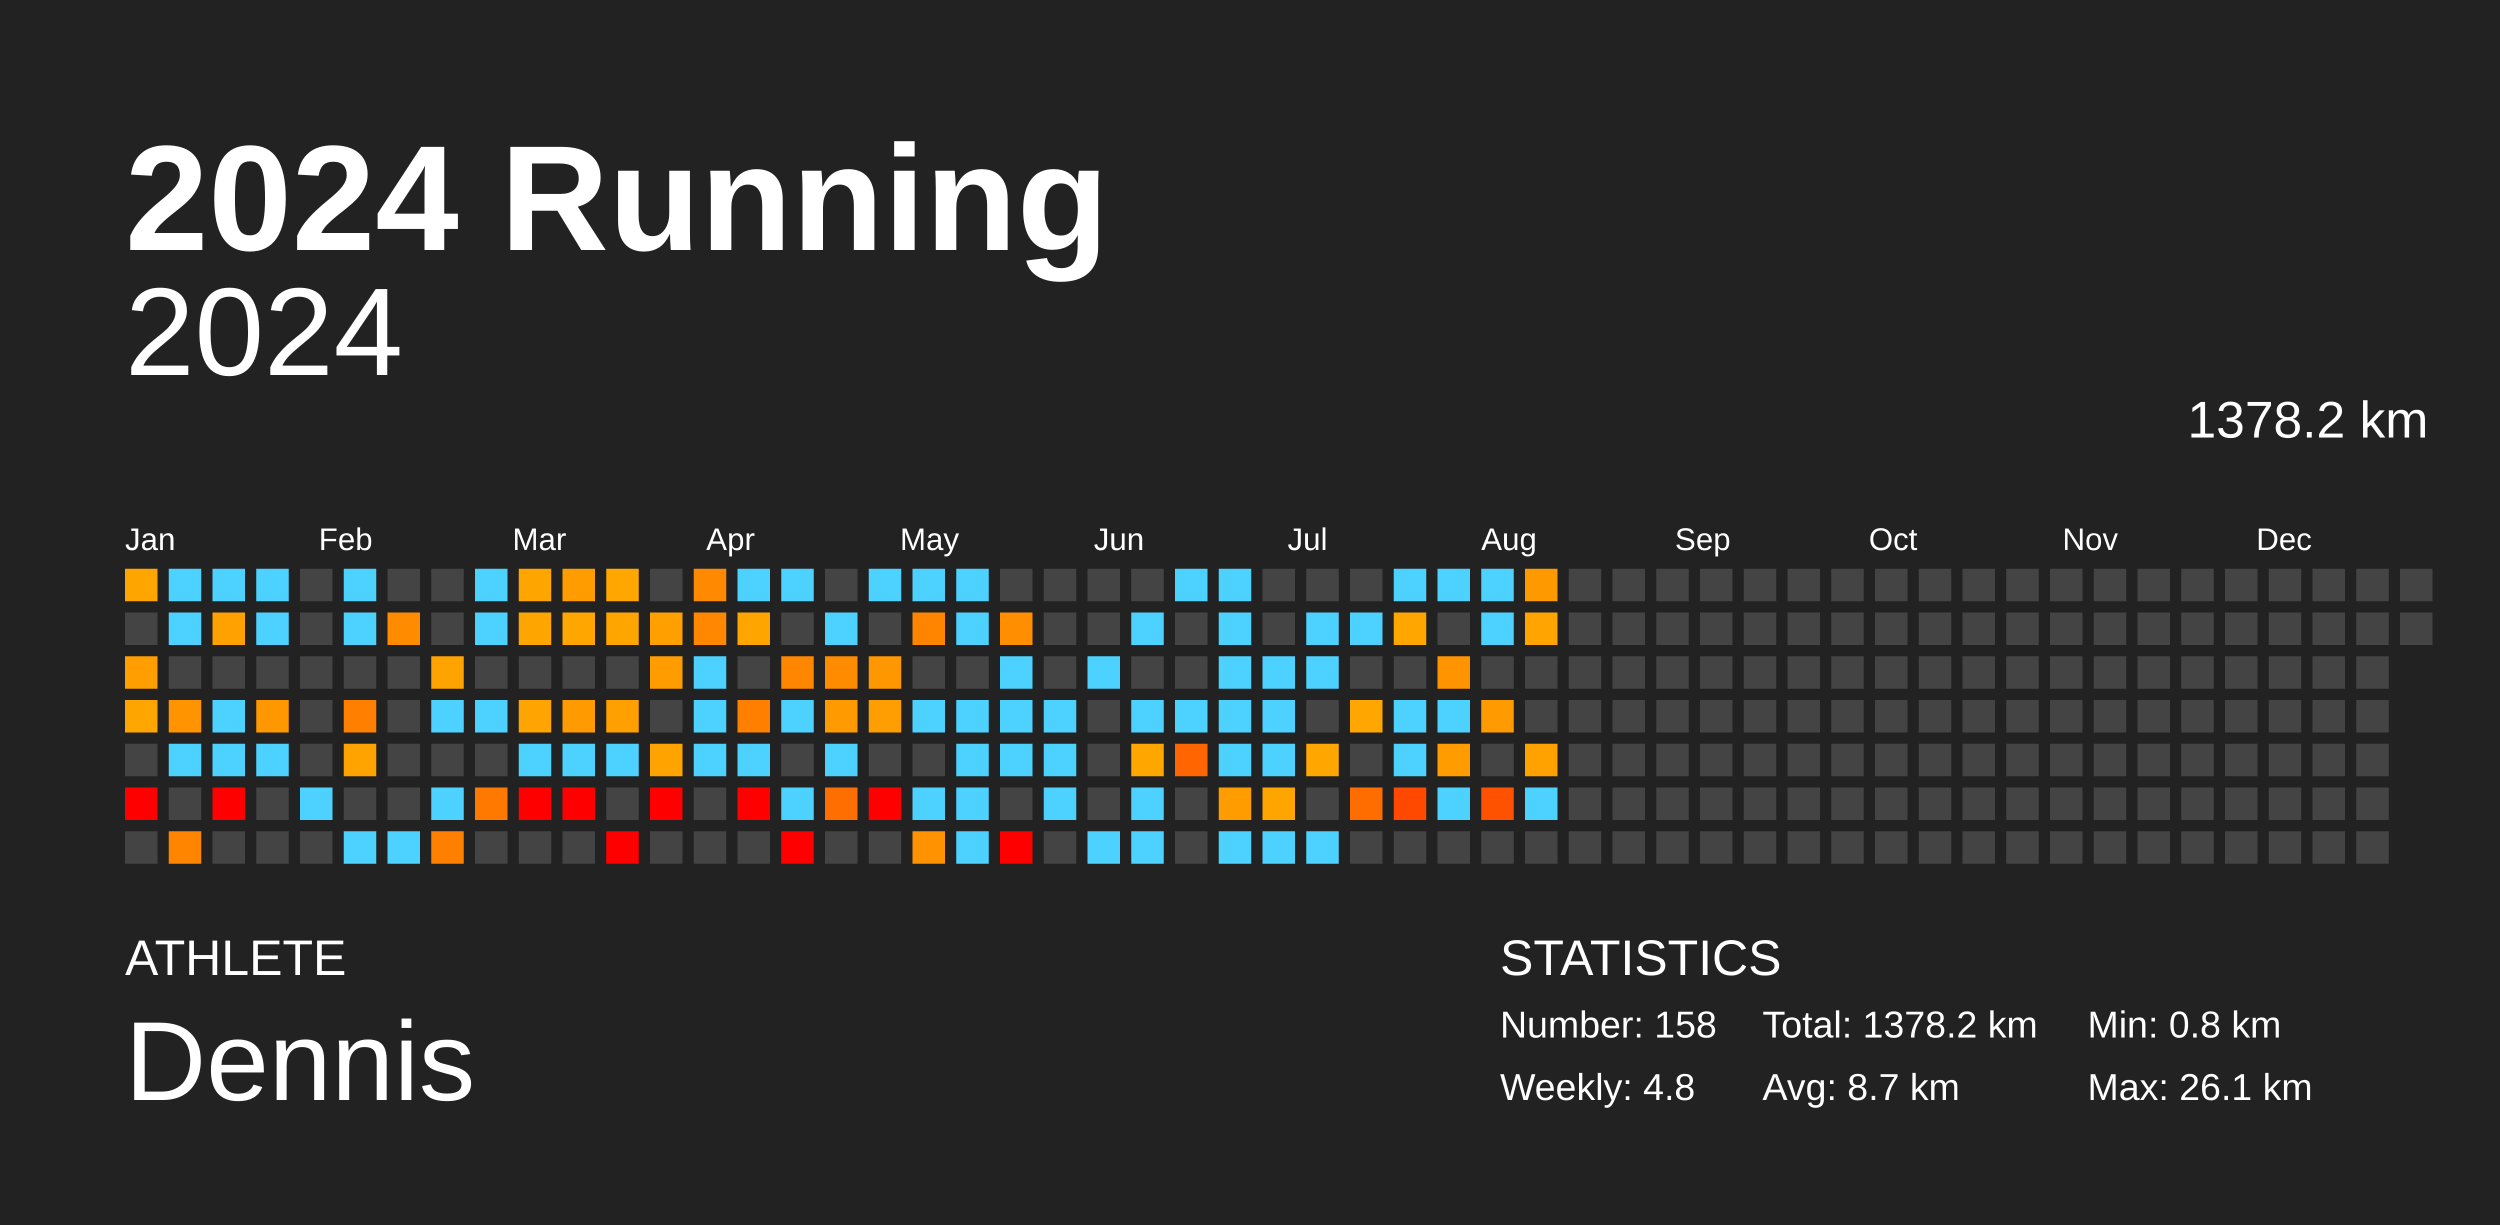
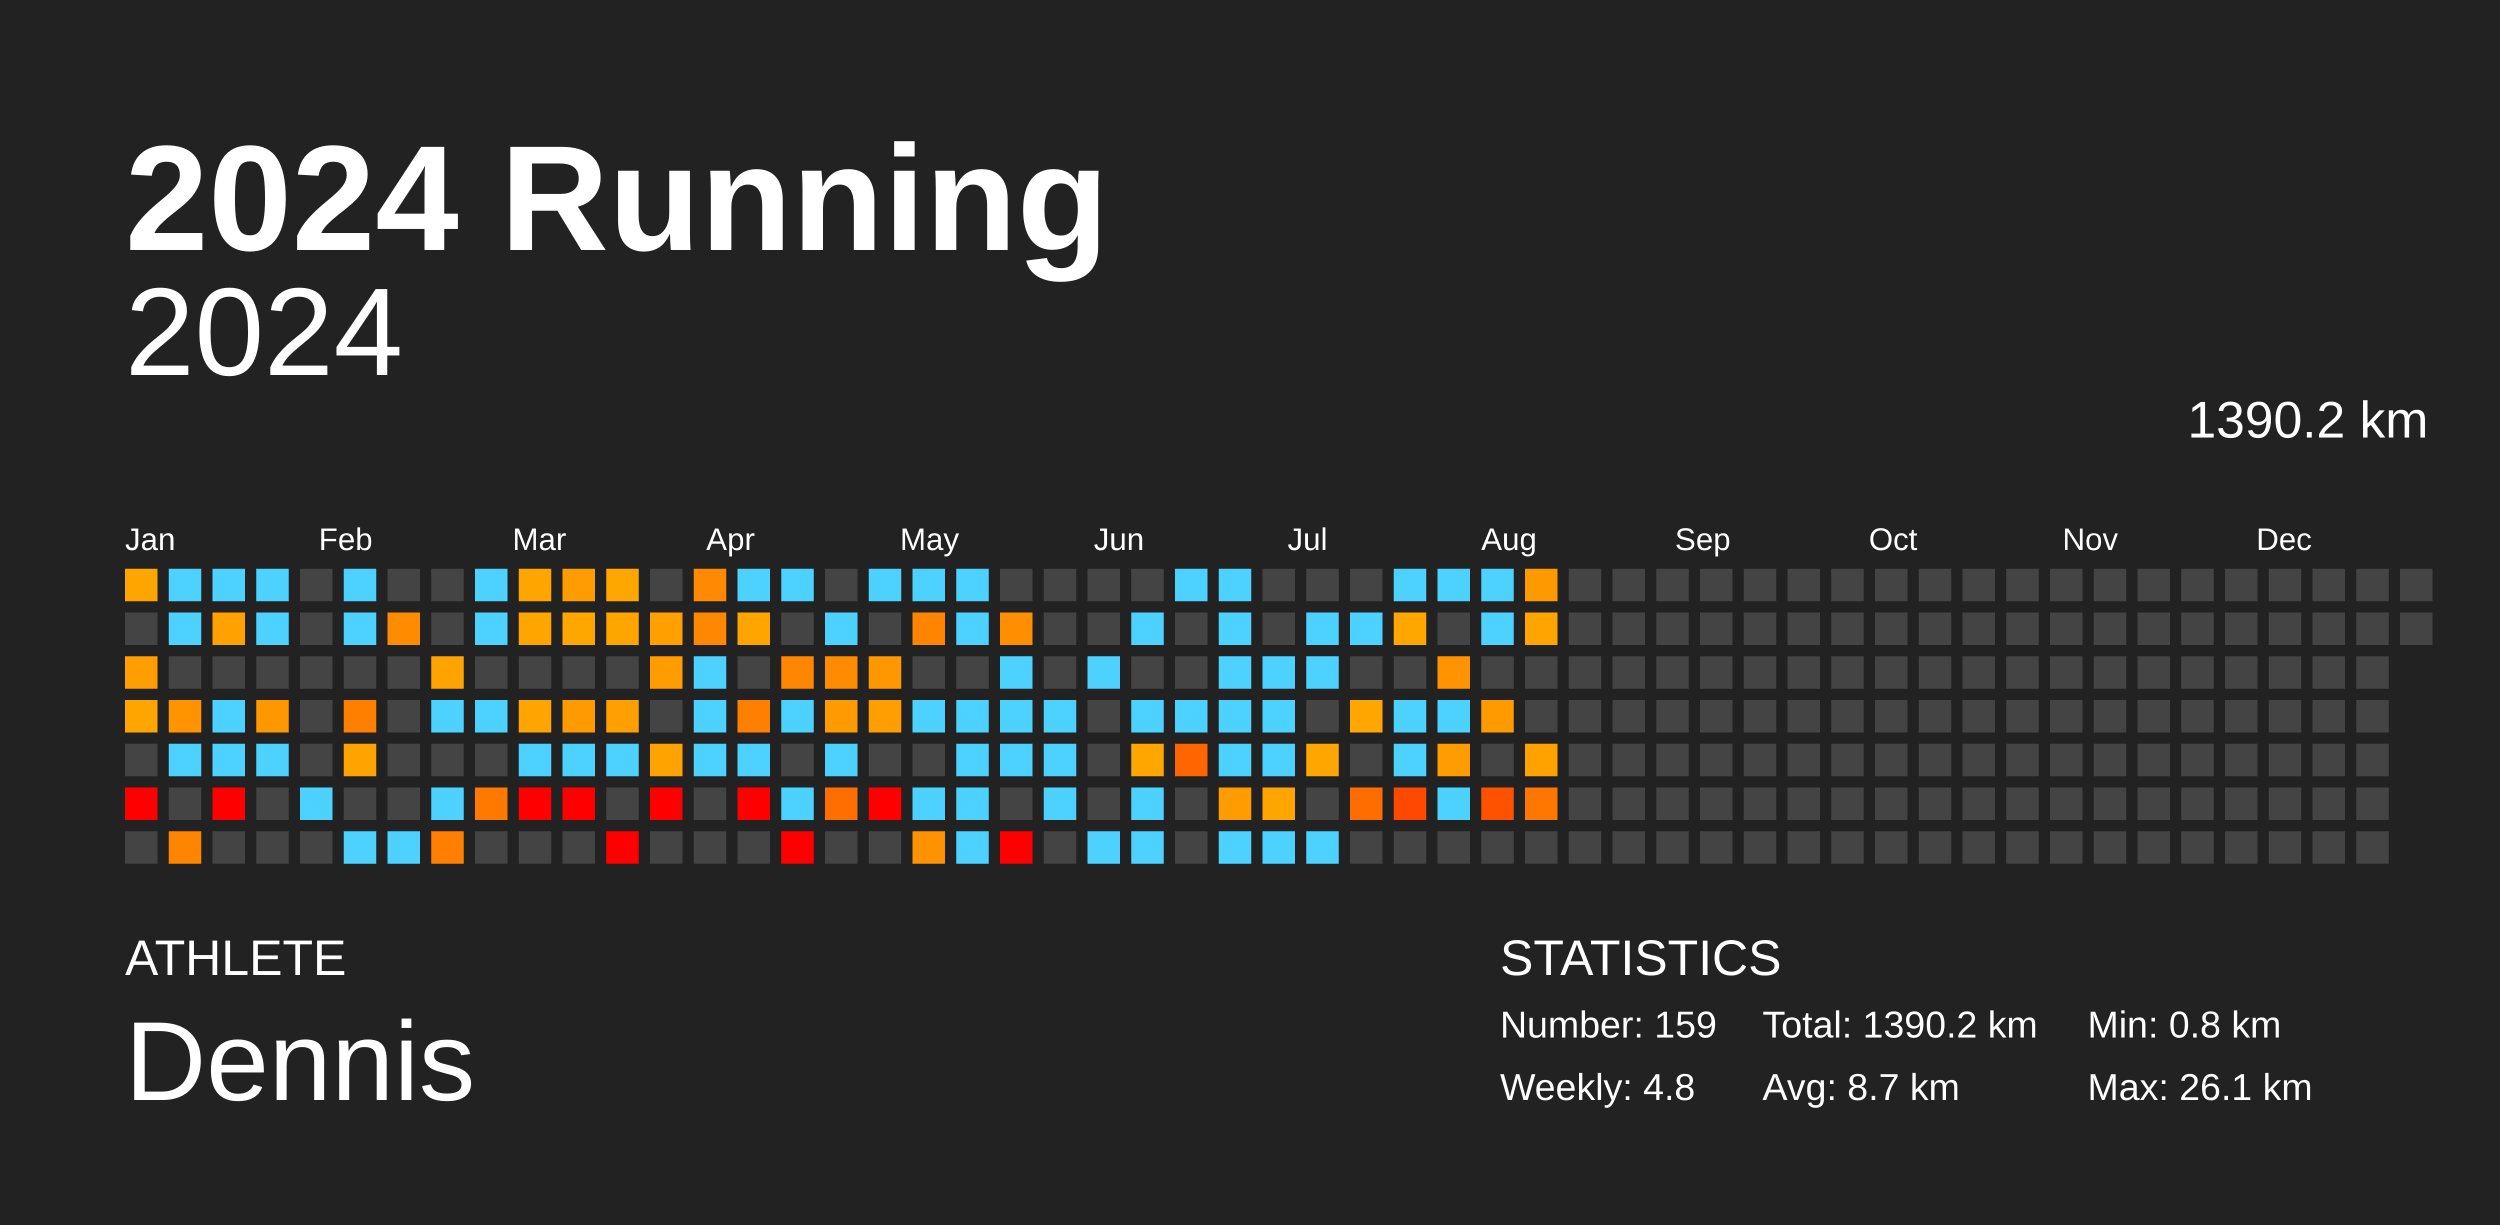
<svg xmlns="http://www.w3.org/2000/svg" baseProfile="full" height="98mm" version="1.1" viewBox="0,0,200,98" width="200mm">
  <defs />
  <rect fill="#222222" height="98" width="200" x="0" y="0" />
  <text fill="#FFFFFF" style="font-size:12px; font-family:Arial; font-weight:bold;" x="10" y="20">2024 Running</text>
  <text fill="#FFFFFF" style="font-size:4px; font-family:Arial" x="10" y="78">ATHLETE</text>
  <text fill="#FFFFFF" style="font-size:9px; font-family:Arial" x="10" y="88">Dennis</text>
  <text fill="#FFFFFF" style="font-size:4px; font-family:Arial" x="120" y="78">STATISTICS</text>
-   <text fill="#FFFFFF" style="font-size:3px; font-family:Arial" x="120" y="83">Number: 158</text>
+   <text fill="#FFFFFF" style="font-size:3px; font-family:Arial" x="120" y="83">Number: 159</text>
  <text fill="#FFFFFF" style="font-size:3px; font-family:Arial" x="120" y="88">Weekly: 4.8</text>
-   <text fill="#FFFFFF" style="font-size:3px; font-family:Arial" x="141" y="83">Total: 1378.2 km</text>
+   <text fill="#FFFFFF" style="font-size:3px; font-family:Arial" x="141" y="83">Total: 1390.2 km</text>
  <text fill="#FFFFFF" style="font-size:3px; font-family:Arial" x="141" y="88">Avg: 8.7 km</text>
  <text fill="#FFFFFF" style="font-size:3px; font-family:Arial" x="167" y="83">Min: 0.8 km</text>
  <text fill="#FFFFFF" style="font-size:3px; font-family:Arial" x="167" y="88">Max: 26.1 km</text>
  <text alignment-baseline="hanging" fill="#FFFFFF" style="font-size:10.0px; font-family:Arial;" x="10" y="30">2024</text>
-   <text alignment-baseline="hanging" fill="#FFFFFF" style="font-size:4.125px; font-family:Arial;" x="175" y="35">1378.2 km</text>
+   <text alignment-baseline="hanging" fill="#FFFFFF" style="font-size:4.125px; font-family:Arial;" x="175" y="35">1390.2 km</text>
  <text fill="#FFFFFF" style="font-size:2.5px; font-family:Arial" x="10.0" y="44">Jan</text>
  <text fill="#FFFFFF" style="font-size:2.5px; font-family:Arial" x="25.5" y="44">Feb</text>
  <text fill="#FFFFFF" style="font-size:2.5px; font-family:Arial" x="41.0" y="44">Mar</text>
  <text fill="#FFFFFF" style="font-size:2.5px; font-family:Arial" x="56.5" y="44">Apr</text>
  <text fill="#FFFFFF" style="font-size:2.5px; font-family:Arial" x="72.0" y="44">May</text>
  <text fill="#FFFFFF" style="font-size:2.5px; font-family:Arial" x="87.5" y="44">Jun</text>
  <text fill="#FFFFFF" style="font-size:2.5px; font-family:Arial" x="103.0" y="44">Jul</text>
  <text fill="#FFFFFF" style="font-size:2.5px; font-family:Arial" x="118.5" y="44">Aug</text>
  <text fill="#FFFFFF" style="font-size:2.5px; font-family:Arial" x="134.0" y="44">Sep</text>
  <text fill="#FFFFFF" style="font-size:2.5px; font-family:Arial" x="149.5" y="44">Oct</text>
  <text fill="#FFFFFF" style="font-size:2.5px; font-family:Arial" x="165.0" y="44">Nov</text>
  <text fill="#FFFFFF" style="font-size:2.5px; font-family:Arial" x="180.5" y="44">Dec</text>
  <rect fill="#ffa500" height="2.6" width="2.6" x="10.0" y="45.5" />
  <rect fill="#444444" height="2.6" width="2.6" x="10.0" y="49.0" />
  <rect fill="#ff9e00" height="2.6" width="2.6" x="10.0" y="52.5" />
  <rect fill="#ffa500" height="2.6" width="2.6" x="10.0" y="56.0" />
  <rect fill="#444444" height="2.6" width="2.6" x="10.0" y="59.5" />
  <rect fill="red" height="2.6" width="2.6" x="10.0" y="63.0" />
  <rect fill="#444444" height="2.6" width="2.6" x="10.0" y="66.5" />
  <rect fill="#4dd2ff" height="2.6" width="2.6" x="13.5" y="45.5" />
  <rect fill="#4dd2ff" height="2.6" width="2.6" x="13.5" y="49.0" />
  <rect fill="#444444" height="2.6" width="2.6" x="13.5" y="52.5" />
  <rect fill="#ff9400" height="2.6" width="2.6" x="13.5" y="56.0" />
  <rect fill="#4dd2ff" height="2.6" width="2.6" x="13.5" y="59.5" />
  <rect fill="#444444" height="2.6" width="2.6" x="13.5" y="63.0" />
  <rect fill="#ff8500" height="2.6" width="2.6" x="13.5" y="66.5" />
  <rect fill="#4dd2ff" height="2.6" width="2.6" x="17.0" y="45.5" />
  <rect fill="#ffa100" height="2.6" width="2.6" x="17.0" y="49.0" />
  <rect fill="#444444" height="2.6" width="2.6" x="17.0" y="52.5" />
  <rect fill="#4dd2ff" height="2.6" width="2.6" x="17.0" y="56.0" />
  <rect fill="#4dd2ff" height="2.6" width="2.6" x="17.0" y="59.5" />
  <rect fill="red" height="2.6" width="2.6" x="17.0" y="63.0" />
  <rect fill="#444444" height="2.6" width="2.6" x="17.0" y="66.5" />
  <rect fill="#4dd2ff" height="2.6" width="2.6" x="20.5" y="45.5" />
  <rect fill="#4dd2ff" height="2.6" width="2.6" x="20.5" y="49.0" />
  <rect fill="#444444" height="2.6" width="2.6" x="20.5" y="52.5" />
  <rect fill="#ff9800" height="2.6" width="2.6" x="20.5" y="56.0" />
  <rect fill="#4dd2ff" height="2.6" width="2.6" x="20.5" y="59.5" />
  <rect fill="#444444" height="2.6" width="2.6" x="20.5" y="63.0" />
  <rect fill="#444444" height="2.6" width="2.6" x="20.5" y="66.5" />
  <rect fill="#444444" height="2.6" width="2.6" x="24.0" y="45.5" />
  <rect fill="#444444" height="2.6" width="2.6" x="24.0" y="49.0" />
  <rect fill="#444444" height="2.6" width="2.6" x="24.0" y="52.5" />
  <rect fill="#444444" height="2.6" width="2.6" x="24.0" y="56.0" />
  <rect fill="#444444" height="2.6" width="2.6" x="24.0" y="59.5" />
  <rect fill="#4dd2ff" height="2.6" width="2.6" x="24.0" y="63.0" />
  <rect fill="#444444" height="2.6" width="2.6" x="24.0" y="66.5" />
  <rect fill="#4dd2ff" height="2.6" width="2.6" x="27.5" y="45.5" />
  <rect fill="#4dd2ff" height="2.6" width="2.6" x="27.5" y="49.0" />
  <rect fill="#444444" height="2.6" width="2.6" x="27.5" y="52.5" />
  <rect fill="#ff8000" height="2.6" width="2.6" x="27.5" y="56.0" />
  <rect fill="#ffa300" height="2.6" width="2.6" x="27.5" y="59.5" />
  <rect fill="#444444" height="2.6" width="2.6" x="27.5" y="63.0" />
  <rect fill="#4dd2ff" height="2.6" width="2.6" x="27.5" y="66.5" />
  <rect fill="#444444" height="2.6" width="2.6" x="31.0" y="45.5" />
  <rect fill="#ff8b00" height="2.6" width="2.6" x="31.0" y="49.0" />
  <rect fill="#444444" height="2.6" width="2.6" x="31.0" y="52.5" />
  <rect fill="#444444" height="2.6" width="2.6" x="31.0" y="56.0" />
  <rect fill="#444444" height="2.6" width="2.6" x="31.0" y="59.5" />
  <rect fill="#444444" height="2.6" width="2.6" x="31.0" y="63.0" />
  <rect fill="#4dd2ff" height="2.6" width="2.6" x="31.0" y="66.5" />
  <rect fill="#444444" height="2.6" width="2.6" x="34.5" y="45.5" />
  <rect fill="#444444" height="2.6" width="2.6" x="34.5" y="49.0" />
  <rect fill="#ffa300" height="2.6" width="2.6" x="34.5" y="52.5" />
  <rect fill="#4dd2ff" height="2.6" width="2.6" x="34.5" y="56.0" />
  <rect fill="#444444" height="2.6" width="2.6" x="34.5" y="59.5" />
  <rect fill="#4dd2ff" height="2.6" width="2.6" x="34.5" y="63.0" />
  <rect fill="#ff7f00" height="2.6" width="2.6" x="34.5" y="66.5" />
  <rect fill="#4dd2ff" height="2.6" width="2.6" x="38.0" y="45.5" />
  <rect fill="#4dd2ff" height="2.6" width="2.6" x="38.0" y="49.0" />
  <rect fill="#444444" height="2.6" width="2.6" x="38.0" y="52.5" />
  <rect fill="#4dd2ff" height="2.6" width="2.6" x="38.0" y="56.0" />
  <rect fill="#444444" height="2.6" width="2.6" x="38.0" y="59.5" />
  <rect fill="#ff7800" height="2.6" width="2.6" x="38.0" y="63.0" />
  <rect fill="#444444" height="2.6" width="2.6" x="38.0" y="66.5" />
  <rect fill="#ffa500" height="2.6" width="2.6" x="41.5" y="45.5" />
  <rect fill="#ffa500" height="2.6" width="2.6" x="41.5" y="49.0" />
  <rect fill="#444444" height="2.6" width="2.6" x="41.5" y="52.5" />
  <rect fill="#ffa400" height="2.6" width="2.6" x="41.5" y="56.0" />
  <rect fill="#4dd2ff" height="2.6" width="2.6" x="41.5" y="59.5" />
  <rect fill="red" height="2.6" width="2.6" x="41.5" y="63.0" />
  <rect fill="#444444" height="2.6" width="2.6" x="41.5" y="66.5" />
  <rect fill="#ff9d00" height="2.6" width="2.6" x="45.0" y="45.5" />
  <rect fill="#ffa600" height="2.6" width="2.6" x="45.0" y="49.0" />
  <rect fill="#444444" height="2.6" width="2.6" x="45.0" y="52.5" />
  <rect fill="#ff9b00" height="2.6" width="2.6" x="45.0" y="56.0" />
  <rect fill="#4dd2ff" height="2.6" width="2.6" x="45.0" y="59.5" />
  <rect fill="red" height="2.6" width="2.6" x="45.0" y="63.0" />
  <rect fill="#444444" height="2.6" width="2.6" x="45.0" y="66.5" />
  <rect fill="#ffa600" height="2.6" width="2.6" x="48.5" y="45.5" />
  <rect fill="#ffa500" height="2.6" width="2.6" x="48.5" y="49.0" />
  <rect fill="#444444" height="2.6" width="2.6" x="48.5" y="52.5" />
  <rect fill="#ffa000" height="2.6" width="2.6" x="48.5" y="56.0" />
  <rect fill="#4dd2ff" height="2.6" width="2.6" x="48.5" y="59.5" />
  <rect fill="#444444" height="2.6" width="2.6" x="48.5" y="63.0" />
  <rect fill="red" height="2.6" width="2.6" x="48.5" y="66.5" />
  <rect fill="#444444" height="2.6" width="2.6" x="52.0" y="45.5" />
  <rect fill="#ff9f00" height="2.6" width="2.6" x="52.0" y="49.0" />
  <rect fill="#ff9d00" height="2.6" width="2.6" x="52.0" y="52.5" />
  <rect fill="#444444" height="2.6" width="2.6" x="52.0" y="56.0" />
  <rect fill="#ffa300" height="2.6" width="2.6" x="52.0" y="59.5" />
  <rect fill="red" height="2.6" width="2.6" x="52.0" y="63.0" />
  <rect fill="#444444" height="2.6" width="2.6" x="52.0" y="66.5" />
  <rect fill="#ff8900" height="2.6" width="2.6" x="55.5" y="45.5" />
  <rect fill="#ff8800" height="2.6" width="2.6" x="55.5" y="49.0" />
  <rect fill="#4dd2ff" height="2.6" width="2.6" x="55.5" y="52.5" />
  <rect fill="#4dd2ff" height="2.6" width="2.6" x="55.5" y="56.0" />
  <rect fill="#4dd2ff" height="2.6" width="2.6" x="55.5" y="59.5" />
  <rect fill="#444444" height="2.6" width="2.6" x="55.5" y="63.0" />
  <rect fill="#444444" height="2.6" width="2.6" x="55.5" y="66.5" />
  <rect fill="#4dd2ff" height="2.6" width="2.6" x="59.0" y="45.5" />
  <rect fill="#ffa500" height="2.6" width="2.6" x="59.0" y="49.0" />
  <rect fill="#444444" height="2.6" width="2.6" x="59.0" y="52.5" />
  <rect fill="#ff7f00" height="2.6" width="2.6" x="59.0" y="56.0" />
  <rect fill="#4dd2ff" height="2.6" width="2.6" x="59.0" y="59.5" />
  <rect fill="red" height="2.6" width="2.6" x="59.0" y="63.0" />
  <rect fill="#444444" height="2.6" width="2.6" x="59.0" y="66.5" />
  <rect fill="#4dd2ff" height="2.6" width="2.6" x="62.5" y="45.5" />
  <rect fill="#444444" height="2.6" width="2.6" x="62.5" y="49.0" />
  <rect fill="#ff8600" height="2.6" width="2.6" x="62.5" y="52.5" />
  <rect fill="#4dd2ff" height="2.6" width="2.6" x="62.5" y="56.0" />
  <rect fill="#444444" height="2.6" width="2.6" x="62.5" y="59.5" />
  <rect fill="#4dd2ff" height="2.6" width="2.6" x="62.5" y="63.0" />
  <rect fill="red" height="2.6" width="2.6" x="62.5" y="66.5" />
  <rect fill="#444444" height="2.6" width="2.6" x="66.0" y="45.5" />
  <rect fill="#4dd2ff" height="2.6" width="2.6" x="66.0" y="49.0" />
  <rect fill="#ff8b00" height="2.6" width="2.6" x="66.0" y="52.5" />
  <rect fill="#ff9b00" height="2.6" width="2.6" x="66.0" y="56.0" />
  <rect fill="#4dd2ff" height="2.6" width="2.6" x="66.0" y="59.5" />
  <rect fill="#ff6e00" height="2.6" width="2.6" x="66.0" y="63.0" />
  <rect fill="#444444" height="2.6" width="2.6" x="66.0" y="66.5" />
  <rect fill="#4dd2ff" height="2.6" width="2.6" x="69.5" y="45.5" />
  <rect fill="#444444" height="2.6" width="2.6" x="69.5" y="49.0" />
  <rect fill="#ff9800" height="2.6" width="2.6" x="69.5" y="52.5" />
  <rect fill="#ff9e00" height="2.6" width="2.6" x="69.5" y="56.0" />
  <rect fill="#444444" height="2.6" width="2.6" x="69.5" y="59.5" />
  <rect fill="red" height="2.6" width="2.6" x="69.5" y="63.0" />
  <rect fill="#444444" height="2.6" width="2.6" x="69.5" y="66.5" />
  <rect fill="#4dd2ff" height="2.6" width="2.6" x="73.0" y="45.5" />
  <rect fill="#ff8500" height="2.6" width="2.6" x="73.0" y="49.0" />
  <rect fill="#444444" height="2.6" width="2.6" x="73.0" y="52.5" />
  <rect fill="#4dd2ff" height="2.6" width="2.6" x="73.0" y="56.0" />
  <rect fill="#444444" height="2.6" width="2.6" x="73.0" y="59.5" />
  <rect fill="#4dd2ff" height="2.6" width="2.6" x="73.0" y="63.0" />
  <rect fill="#ff9200" height="2.6" width="2.6" x="73.0" y="66.5" />
  <rect fill="#4dd2ff" height="2.6" width="2.6" x="76.5" y="45.5" />
  <rect fill="#4dd2ff" height="2.6" width="2.6" x="76.5" y="49.0" />
  <rect fill="#444444" height="2.6" width="2.6" x="76.5" y="52.5" />
  <rect fill="#4dd2ff" height="2.6" width="2.6" x="76.5" y="56.0" />
  <rect fill="#4dd2ff" height="2.6" width="2.6" x="76.5" y="59.5" />
  <rect fill="#4dd2ff" height="2.6" width="2.6" x="76.5" y="63.0" />
  <rect fill="#4dd2ff" height="2.6" width="2.6" x="76.5" y="66.5" />
  <rect fill="#444444" height="2.6" width="2.6" x="80.0" y="45.5" />
  <rect fill="#ff8e00" height="2.6" width="2.6" x="80.0" y="49.0" />
  <rect fill="#4dd2ff" height="2.6" width="2.6" x="80.0" y="52.5" />
  <rect fill="#4dd2ff" height="2.6" width="2.6" x="80.0" y="56.0" />
  <rect fill="#4dd2ff" height="2.6" width="2.6" x="80.0" y="59.5" />
  <rect fill="#444444" height="2.6" width="2.6" x="80.0" y="63.0" />
  <rect fill="red" height="2.6" width="2.6" x="80.0" y="66.5" />
  <rect fill="#444444" height="2.6" width="2.6" x="83.5" y="45.5" />
  <rect fill="#444444" height="2.6" width="2.6" x="83.5" y="49.0" />
  <rect fill="#444444" height="2.6" width="2.6" x="83.5" y="52.5" />
  <rect fill="#4dd2ff" height="2.6" width="2.6" x="83.5" y="56.0" />
  <rect fill="#4dd2ff" height="2.6" width="2.6" x="83.5" y="59.5" />
  <rect fill="#4dd2ff" height="2.6" width="2.6" x="83.5" y="63.0" />
  <rect fill="#444444" height="2.6" width="2.6" x="83.5" y="66.5" />
  <rect fill="#444444" height="2.6" width="2.6" x="87.0" y="45.5" />
  <rect fill="#444444" height="2.6" width="2.6" x="87.0" y="49.0" />
  <rect fill="#4dd2ff" height="2.6" width="2.6" x="87.0" y="52.5" />
  <rect fill="#444444" height="2.6" width="2.6" x="87.0" y="56.0" />
  <rect fill="#444444" height="2.6" width="2.6" x="87.0" y="59.5" />
  <rect fill="#444444" height="2.6" width="2.6" x="87.0" y="63.0" />
  <rect fill="#4dd2ff" height="2.6" width="2.6" x="87.0" y="66.5" />
  <rect fill="#444444" height="2.6" width="2.6" x="90.5" y="45.5" />
  <rect fill="#4dd2ff" height="2.6" width="2.6" x="90.5" y="49.0" />
  <rect fill="#444444" height="2.6" width="2.6" x="90.5" y="52.5" />
  <rect fill="#4dd2ff" height="2.6" width="2.6" x="90.5" y="56.0" />
  <rect fill="#ffa700" height="2.6" width="2.6" x="90.5" y="59.5" />
  <rect fill="#4dd2ff" height="2.6" width="2.6" x="90.5" y="63.0" />
  <rect fill="#4dd2ff" height="2.6" width="2.6" x="90.5" y="66.5" />
  <rect fill="#4dd2ff" height="2.6" width="2.6" x="94.0" y="45.5" />
  <rect fill="#444444" height="2.6" width="2.6" x="94.0" y="49.0" />
  <rect fill="#444444" height="2.6" width="2.6" x="94.0" y="52.5" />
  <rect fill="#4dd2ff" height="2.6" width="2.6" x="94.0" y="56.0" />
  <rect fill="#ff6500" height="2.6" width="2.6" x="94.0" y="59.5" />
  <rect fill="#444444" height="2.6" width="2.6" x="94.0" y="63.0" />
  <rect fill="#444444" height="2.6" width="2.6" x="94.0" y="66.5" />
  <rect fill="#4dd2ff" height="2.6" width="2.6" x="97.5" y="45.5" />
  <rect fill="#4dd2ff" height="2.6" width="2.6" x="97.5" y="49.0" />
  <rect fill="#4dd2ff" height="2.6" width="2.6" x="97.5" y="52.5" />
  <rect fill="#4dd2ff" height="2.6" width="2.6" x="97.5" y="56.0" />
  <rect fill="#4dd2ff" height="2.6" width="2.6" x="97.5" y="59.5" />
  <rect fill="#ff9c00" height="2.6" width="2.6" x="97.5" y="63.0" />
  <rect fill="#4dd2ff" height="2.6" width="2.6" x="97.5" y="66.5" />
  <rect fill="#444444" height="2.6" width="2.6" x="101.0" y="45.5" />
  <rect fill="#444444" height="2.6" width="2.6" x="101.0" y="49.0" />
  <rect fill="#4dd2ff" height="2.6" width="2.6" x="101.0" y="52.5" />
  <rect fill="#4dd2ff" height="2.6" width="2.6" x="101.0" y="56.0" />
  <rect fill="#4dd2ff" height="2.6" width="2.6" x="101.0" y="59.5" />
  <rect fill="#ffa500" height="2.6" width="2.6" x="101.0" y="63.0" />
  <rect fill="#4dd2ff" height="2.6" width="2.6" x="101.0" y="66.5" />
  <rect fill="#444444" height="2.6" width="2.6" x="104.5" y="45.5" />
  <rect fill="#4dd2ff" height="2.6" width="2.6" x="104.5" y="49.0" />
  <rect fill="#4dd2ff" height="2.6" width="2.6" x="104.5" y="52.5" />
  <rect fill="#444444" height="2.6" width="2.6" x="104.5" y="56.0" />
  <rect fill="#ffa600" height="2.6" width="2.6" x="104.5" y="59.5" />
  <rect fill="#444444" height="2.6" width="2.6" x="104.5" y="63.0" />
  <rect fill="#4dd2ff" height="2.6" width="2.6" x="104.5" y="66.5" />
  <rect fill="#444444" height="2.6" width="2.6" x="108.0" y="45.5" />
  <rect fill="#4dd2ff" height="2.6" width="2.6" x="108.0" y="49.0" />
  <rect fill="#444444" height="2.6" width="2.6" x="108.0" y="52.5" />
  <rect fill="#ffa600" height="2.6" width="2.6" x="108.0" y="56.0" />
  <rect fill="#444444" height="2.6" width="2.6" x="108.0" y="59.5" />
  <rect fill="#ff6c00" height="2.6" width="2.6" x="108.0" y="63.0" />
  <rect fill="#444444" height="2.6" width="2.6" x="108.0" y="66.5" />
  <rect fill="#4dd2ff" height="2.6" width="2.6" x="111.5" y="45.5" />
  <rect fill="#ffa600" height="2.6" width="2.6" x="111.5" y="49.0" />
  <rect fill="#444444" height="2.6" width="2.6" x="111.5" y="52.5" />
  <rect fill="#4dd2ff" height="2.6" width="2.6" x="111.5" y="56.0" />
  <rect fill="#4dd2ff" height="2.6" width="2.6" x="111.5" y="59.5" />
  <rect fill="#ff4800" height="2.6" width="2.6" x="111.5" y="63.0" />
  <rect fill="#444444" height="2.6" width="2.6" x="111.5" y="66.5" />
  <rect fill="#4dd2ff" height="2.6" width="2.6" x="115.0" y="45.5" />
  <rect fill="#444444" height="2.6" width="2.6" x="115.0" y="49.0" />
  <rect fill="#ff9300" height="2.6" width="2.6" x="115.0" y="52.5" />
  <rect fill="#4dd2ff" height="2.6" width="2.6" x="115.0" y="56.0" />
  <rect fill="#ff9d00" height="2.6" width="2.6" x="115.0" y="59.5" />
  <rect fill="#4dd2ff" height="2.6" width="2.6" x="115.0" y="63.0" />
  <rect fill="#444444" height="2.6" width="2.6" x="115.0" y="66.5" />
  <rect fill="#4dd2ff" height="2.6" width="2.6" x="118.5" y="45.5" />
  <rect fill="#4dd2ff" height="2.6" width="2.6" x="118.5" y="49.0" />
  <rect fill="#444444" height="2.6" width="2.6" x="118.5" y="52.5" />
  <rect fill="#ff9b00" height="2.6" width="2.6" x="118.5" y="56.0" />
  <rect fill="#444444" height="2.6" width="2.6" x="118.5" y="59.5" />
  <rect fill="#ff5200" height="2.6" width="2.6" x="118.5" y="63.0" />
  <rect fill="#444444" height="2.6" width="2.6" x="118.5" y="66.5" />
  <rect fill="#ff9900" height="2.6" width="2.6" x="122.0" y="45.5" />
  <rect fill="#ffa400" height="2.6" width="2.6" x="122.0" y="49.0" />
  <rect fill="#444444" height="2.6" width="2.6" x="122.0" y="52.5" />
  <rect fill="#444444" height="2.6" width="2.6" x="122.0" y="56.0" />
  <rect fill="#ffa200" height="2.6" width="2.6" x="122.0" y="59.5" />
-   <rect fill="#4dd2ff" height="2.6" width="2.6" x="122.0" y="63.0" />
+   <rect fill="#ff7700" height="2.6" width="2.6" x="122.0" y="63.0" />
  <rect fill="#444444" height="2.6" width="2.6" x="122.0" y="66.5" />
  <rect fill="#444444" height="2.6" width="2.6" x="125.5" y="45.5" />
  <rect fill="#444444" height="2.6" width="2.6" x="125.5" y="49.0" />
  <rect fill="#444444" height="2.6" width="2.6" x="125.5" y="52.5" />
  <rect fill="#444444" height="2.6" width="2.6" x="125.5" y="56.0" />
  <rect fill="#444444" height="2.6" width="2.6" x="125.5" y="59.5" />
  <rect fill="#444444" height="2.6" width="2.6" x="125.5" y="63.0" />
  <rect fill="#444444" height="2.6" width="2.6" x="125.5" y="66.5" />
  <rect fill="#444444" height="2.6" width="2.6" x="129.0" y="45.5" />
  <rect fill="#444444" height="2.6" width="2.6" x="129.0" y="49.0" />
  <rect fill="#444444" height="2.6" width="2.6" x="129.0" y="52.5" />
  <rect fill="#444444" height="2.6" width="2.6" x="129.0" y="56.0" />
  <rect fill="#444444" height="2.6" width="2.6" x="129.0" y="59.5" />
  <rect fill="#444444" height="2.6" width="2.6" x="129.0" y="63.0" />
  <rect fill="#444444" height="2.6" width="2.6" x="129.0" y="66.5" />
  <rect fill="#444444" height="2.6" width="2.6" x="132.5" y="45.5" />
  <rect fill="#444444" height="2.6" width="2.6" x="132.5" y="49.0" />
  <rect fill="#444444" height="2.6" width="2.6" x="132.5" y="52.5" />
  <rect fill="#444444" height="2.6" width="2.6" x="132.5" y="56.0" />
  <rect fill="#444444" height="2.6" width="2.6" x="132.5" y="59.5" />
  <rect fill="#444444" height="2.6" width="2.6" x="132.5" y="63.0" />
  <rect fill="#444444" height="2.6" width="2.6" x="132.5" y="66.5" />
  <rect fill="#444444" height="2.6" width="2.6" x="136.0" y="45.5" />
  <rect fill="#444444" height="2.6" width="2.6" x="136.0" y="49.0" />
  <rect fill="#444444" height="2.6" width="2.6" x="136.0" y="52.5" />
  <rect fill="#444444" height="2.6" width="2.6" x="136.0" y="56.0" />
  <rect fill="#444444" height="2.6" width="2.6" x="136.0" y="59.5" />
  <rect fill="#444444" height="2.6" width="2.6" x="136.0" y="63.0" />
  <rect fill="#444444" height="2.6" width="2.6" x="136.0" y="66.5" />
  <rect fill="#444444" height="2.6" width="2.6" x="139.5" y="45.5" />
  <rect fill="#444444" height="2.6" width="2.6" x="139.5" y="49.0" />
  <rect fill="#444444" height="2.6" width="2.6" x="139.5" y="52.5" />
  <rect fill="#444444" height="2.6" width="2.6" x="139.5" y="56.0" />
  <rect fill="#444444" height="2.6" width="2.6" x="139.5" y="59.5" />
  <rect fill="#444444" height="2.6" width="2.6" x="139.5" y="63.0" />
  <rect fill="#444444" height="2.6" width="2.6" x="139.5" y="66.5" />
  <rect fill="#444444" height="2.6" width="2.6" x="143.0" y="45.5" />
  <rect fill="#444444" height="2.6" width="2.6" x="143.0" y="49.0" />
  <rect fill="#444444" height="2.6" width="2.6" x="143.0" y="52.5" />
  <rect fill="#444444" height="2.6" width="2.6" x="143.0" y="56.0" />
  <rect fill="#444444" height="2.6" width="2.6" x="143.0" y="59.5" />
  <rect fill="#444444" height="2.6" width="2.6" x="143.0" y="63.0" />
  <rect fill="#444444" height="2.6" width="2.6" x="143.0" y="66.5" />
  <rect fill="#444444" height="2.6" width="2.6" x="146.5" y="45.5" />
  <rect fill="#444444" height="2.6" width="2.6" x="146.5" y="49.0" />
  <rect fill="#444444" height="2.6" width="2.6" x="146.5" y="52.5" />
  <rect fill="#444444" height="2.6" width="2.6" x="146.5" y="56.0" />
  <rect fill="#444444" height="2.6" width="2.6" x="146.5" y="59.5" />
  <rect fill="#444444" height="2.6" width="2.6" x="146.5" y="63.0" />
  <rect fill="#444444" height="2.6" width="2.6" x="146.5" y="66.5" />
  <rect fill="#444444" height="2.6" width="2.6" x="150.0" y="45.5" />
  <rect fill="#444444" height="2.6" width="2.6" x="150.0" y="49.0" />
  <rect fill="#444444" height="2.6" width="2.6" x="150.0" y="52.5" />
  <rect fill="#444444" height="2.6" width="2.6" x="150.0" y="56.0" />
  <rect fill="#444444" height="2.6" width="2.6" x="150.0" y="59.5" />
  <rect fill="#444444" height="2.6" width="2.6" x="150.0" y="63.0" />
  <rect fill="#444444" height="2.6" width="2.6" x="150.0" y="66.5" />
  <rect fill="#444444" height="2.6" width="2.6" x="153.5" y="45.5" />
  <rect fill="#444444" height="2.6" width="2.6" x="153.5" y="49.0" />
  <rect fill="#444444" height="2.6" width="2.6" x="153.5" y="52.5" />
  <rect fill="#444444" height="2.6" width="2.6" x="153.5" y="56.0" />
  <rect fill="#444444" height="2.6" width="2.6" x="153.5" y="59.5" />
  <rect fill="#444444" height="2.6" width="2.6" x="153.5" y="63.0" />
  <rect fill="#444444" height="2.6" width="2.6" x="153.5" y="66.5" />
  <rect fill="#444444" height="2.6" width="2.6" x="157.0" y="45.5" />
  <rect fill="#444444" height="2.6" width="2.6" x="157.0" y="49.0" />
  <rect fill="#444444" height="2.6" width="2.6" x="157.0" y="52.5" />
  <rect fill="#444444" height="2.6" width="2.6" x="157.0" y="56.0" />
  <rect fill="#444444" height="2.6" width="2.6" x="157.0" y="59.5" />
  <rect fill="#444444" height="2.6" width="2.6" x="157.0" y="63.0" />
  <rect fill="#444444" height="2.6" width="2.6" x="157.0" y="66.5" />
  <rect fill="#444444" height="2.6" width="2.6" x="160.5" y="45.5" />
  <rect fill="#444444" height="2.6" width="2.6" x="160.5" y="49.0" />
  <rect fill="#444444" height="2.6" width="2.6" x="160.5" y="52.5" />
  <rect fill="#444444" height="2.6" width="2.6" x="160.5" y="56.0" />
  <rect fill="#444444" height="2.6" width="2.6" x="160.5" y="59.5" />
  <rect fill="#444444" height="2.6" width="2.6" x="160.5" y="63.0" />
  <rect fill="#444444" height="2.6" width="2.6" x="160.5" y="66.5" />
  <rect fill="#444444" height="2.6" width="2.6" x="164.0" y="45.5" />
  <rect fill="#444444" height="2.6" width="2.6" x="164.0" y="49.0" />
  <rect fill="#444444" height="2.6" width="2.6" x="164.0" y="52.5" />
  <rect fill="#444444" height="2.6" width="2.6" x="164.0" y="56.0" />
  <rect fill="#444444" height="2.6" width="2.6" x="164.0" y="59.5" />
  <rect fill="#444444" height="2.6" width="2.6" x="164.0" y="63.0" />
  <rect fill="#444444" height="2.6" width="2.6" x="164.0" y="66.5" />
  <rect fill="#444444" height="2.6" width="2.6" x="167.5" y="45.5" />
  <rect fill="#444444" height="2.6" width="2.6" x="167.5" y="49.0" />
  <rect fill="#444444" height="2.6" width="2.6" x="167.5" y="52.5" />
  <rect fill="#444444" height="2.6" width="2.6" x="167.5" y="56.0" />
  <rect fill="#444444" height="2.6" width="2.6" x="167.5" y="59.5" />
  <rect fill="#444444" height="2.6" width="2.6" x="167.5" y="63.0" />
  <rect fill="#444444" height="2.6" width="2.6" x="167.5" y="66.5" />
  <rect fill="#444444" height="2.6" width="2.6" x="171.0" y="45.5" />
  <rect fill="#444444" height="2.6" width="2.6" x="171.0" y="49.0" />
  <rect fill="#444444" height="2.6" width="2.6" x="171.0" y="52.5" />
  <rect fill="#444444" height="2.6" width="2.6" x="171.0" y="56.0" />
  <rect fill="#444444" height="2.6" width="2.6" x="171.0" y="59.5" />
  <rect fill="#444444" height="2.6" width="2.6" x="171.0" y="63.0" />
  <rect fill="#444444" height="2.6" width="2.6" x="171.0" y="66.5" />
  <rect fill="#444444" height="2.6" width="2.6" x="174.5" y="45.5" />
  <rect fill="#444444" height="2.6" width="2.6" x="174.5" y="49.0" />
  <rect fill="#444444" height="2.6" width="2.6" x="174.5" y="52.5" />
  <rect fill="#444444" height="2.6" width="2.6" x="174.5" y="56.0" />
  <rect fill="#444444" height="2.6" width="2.6" x="174.5" y="59.5" />
  <rect fill="#444444" height="2.6" width="2.6" x="174.5" y="63.0" />
  <rect fill="#444444" height="2.6" width="2.6" x="174.5" y="66.5" />
  <rect fill="#444444" height="2.6" width="2.6" x="178.0" y="45.5" />
  <rect fill="#444444" height="2.6" width="2.6" x="178.0" y="49.0" />
  <rect fill="#444444" height="2.6" width="2.6" x="178.0" y="52.5" />
  <rect fill="#444444" height="2.6" width="2.6" x="178.0" y="56.0" />
  <rect fill="#444444" height="2.6" width="2.6" x="178.0" y="59.5" />
  <rect fill="#444444" height="2.6" width="2.6" x="178.0" y="63.0" />
  <rect fill="#444444" height="2.6" width="2.6" x="178.0" y="66.5" />
  <rect fill="#444444" height="2.6" width="2.6" x="181.5" y="45.5" />
  <rect fill="#444444" height="2.6" width="2.6" x="181.5" y="49.0" />
  <rect fill="#444444" height="2.6" width="2.6" x="181.5" y="52.5" />
  <rect fill="#444444" height="2.6" width="2.6" x="181.5" y="56.0" />
  <rect fill="#444444" height="2.6" width="2.6" x="181.5" y="59.5" />
  <rect fill="#444444" height="2.6" width="2.6" x="181.5" y="63.0" />
  <rect fill="#444444" height="2.6" width="2.6" x="181.5" y="66.5" />
  <rect fill="#444444" height="2.6" width="2.6" x="185.0" y="45.5" />
  <rect fill="#444444" height="2.6" width="2.6" x="185.0" y="49.0" />
  <rect fill="#444444" height="2.6" width="2.6" x="185.0" y="52.5" />
  <rect fill="#444444" height="2.6" width="2.6" x="185.0" y="56.0" />
  <rect fill="#444444" height="2.6" width="2.6" x="185.0" y="59.5" />
  <rect fill="#444444" height="2.6" width="2.6" x="185.0" y="63.0" />
  <rect fill="#444444" height="2.6" width="2.6" x="185.0" y="66.5" />
  <rect fill="#444444" height="2.6" width="2.6" x="188.5" y="45.5" />
  <rect fill="#444444" height="2.6" width="2.6" x="188.5" y="49.0" />
  <rect fill="#444444" height="2.6" width="2.6" x="188.5" y="52.5" />
  <rect fill="#444444" height="2.6" width="2.6" x="188.5" y="56.0" />
  <rect fill="#444444" height="2.6" width="2.6" x="188.5" y="59.5" />
  <rect fill="#444444" height="2.6" width="2.6" x="188.5" y="63.0" />
  <rect fill="#444444" height="2.6" width="2.6" x="188.5" y="66.5" />
  <rect fill="#444444" height="2.6" width="2.6" x="192.0" y="45.5" />
  <rect fill="#444444" height="2.6" width="2.6" x="192.0" y="49.0" />
</svg>
